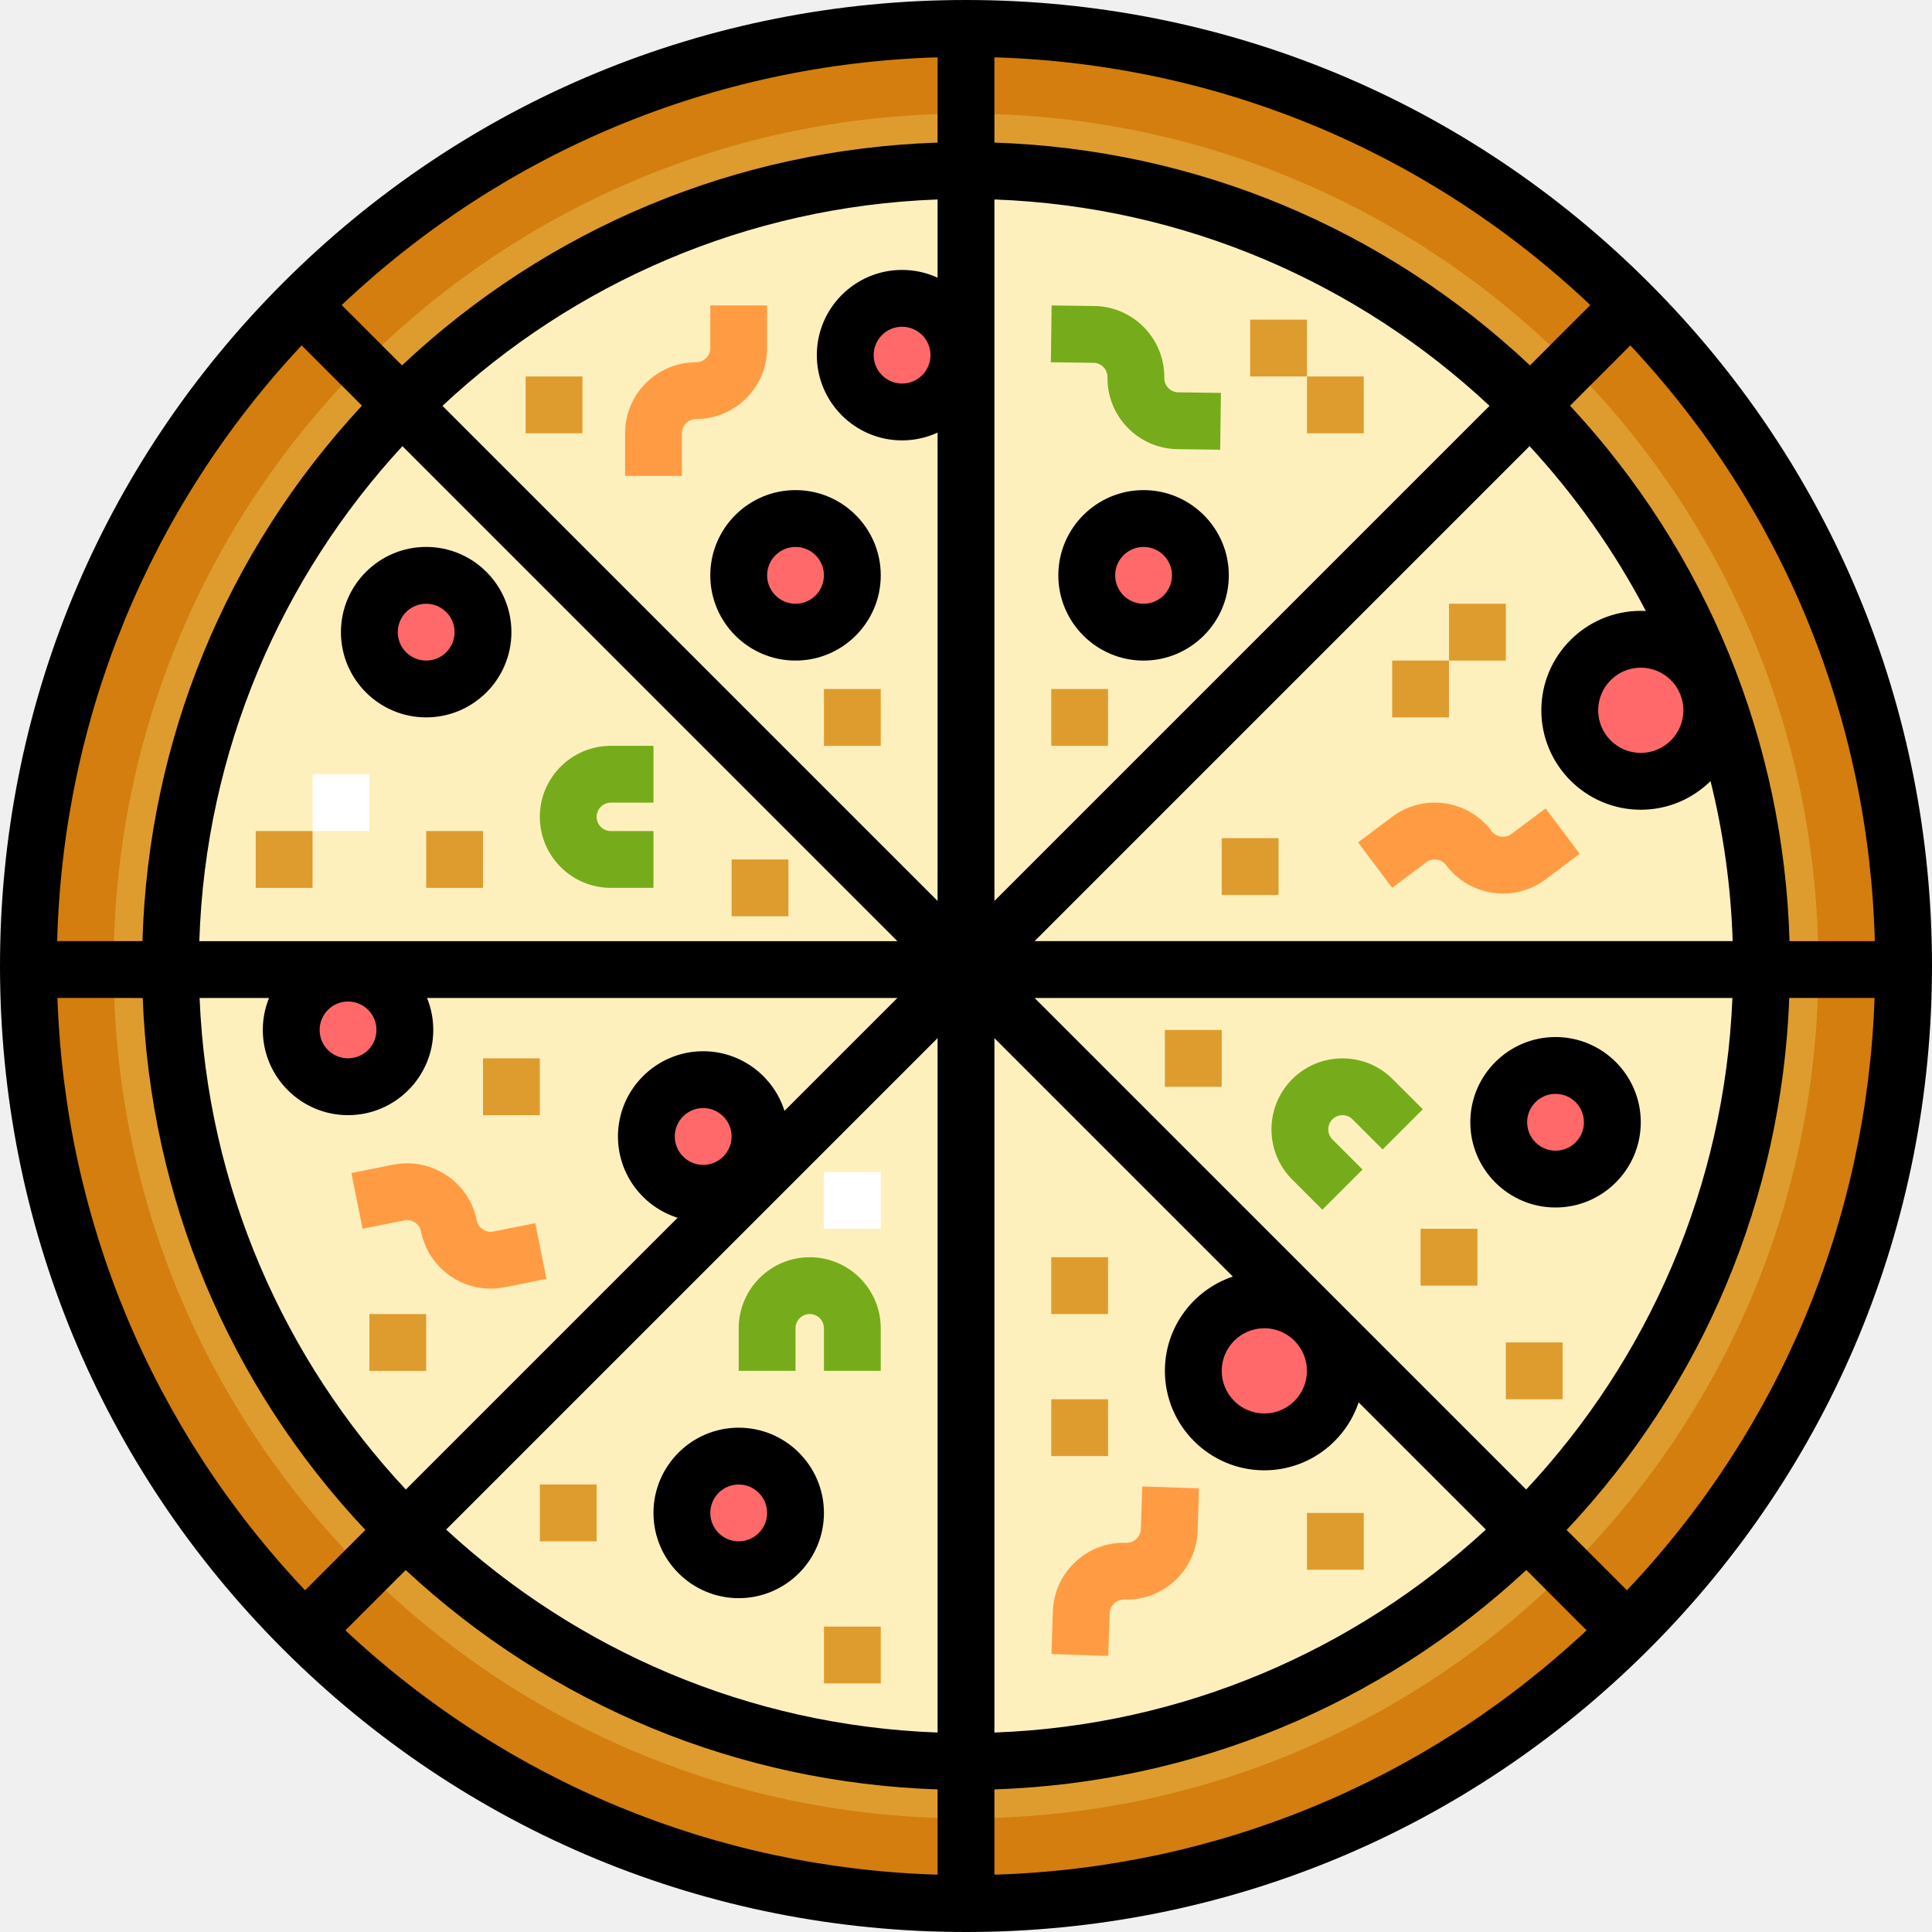
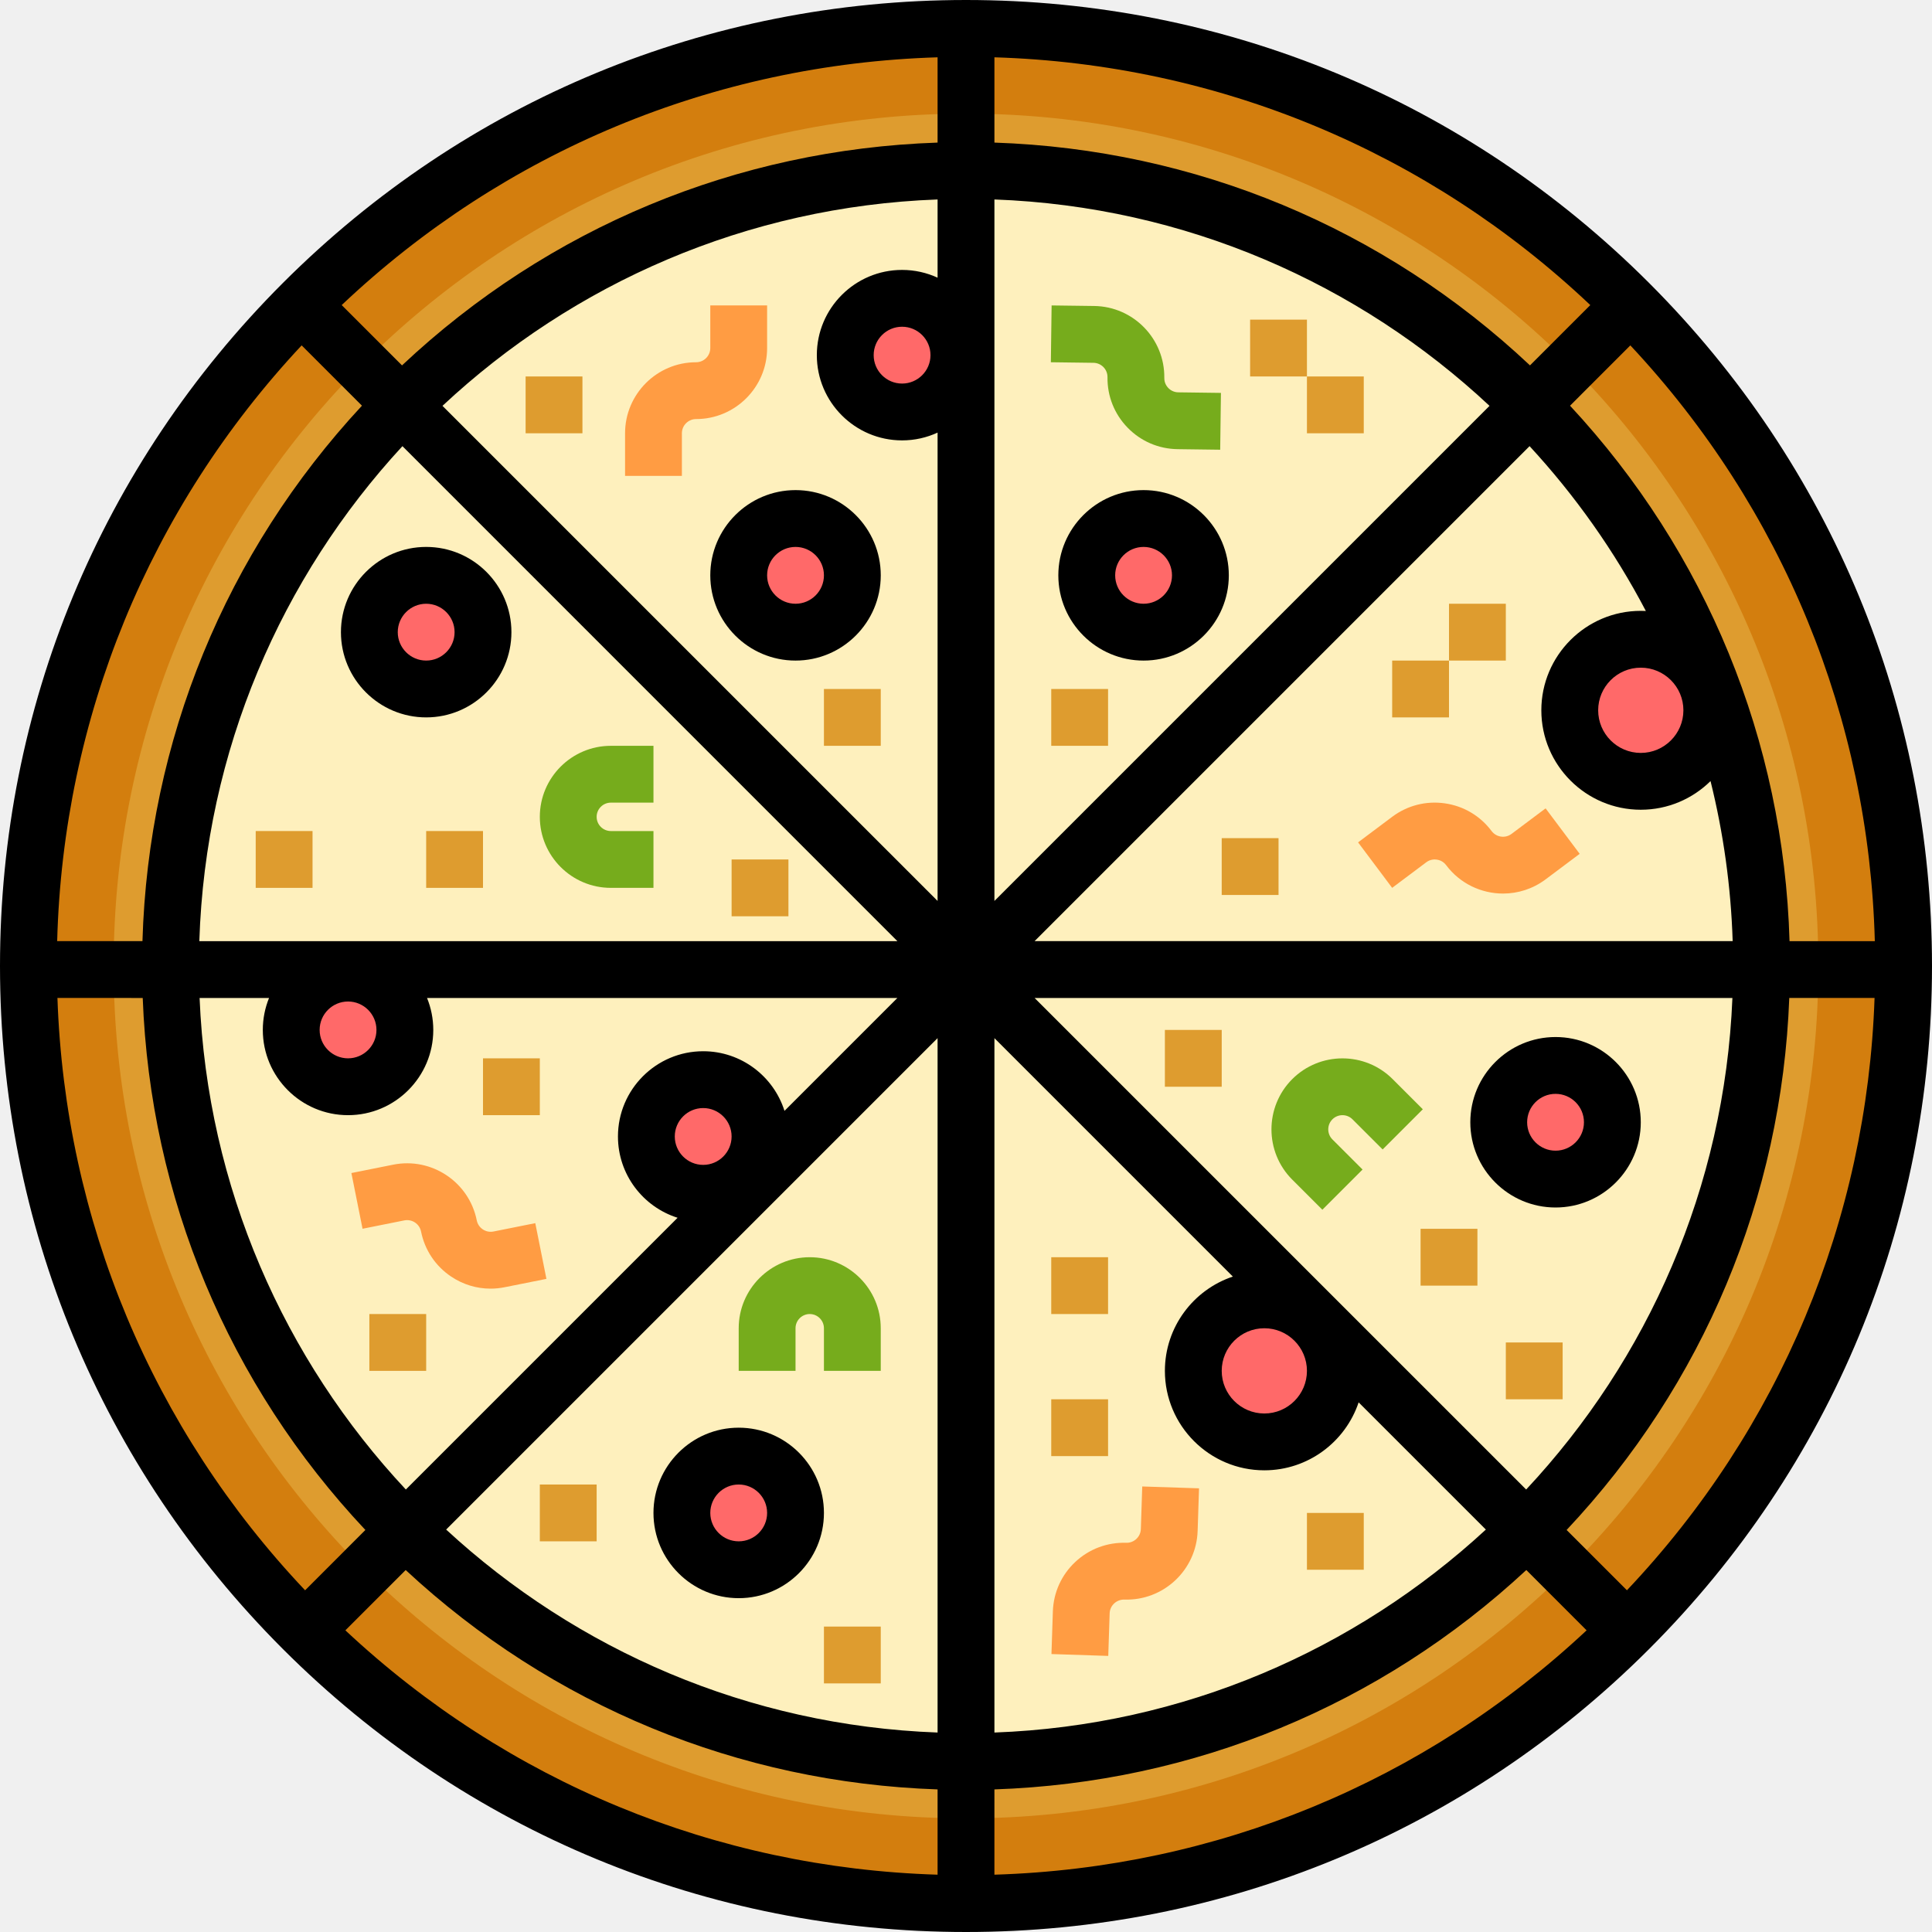
<svg xmlns="http://www.w3.org/2000/svg" height="512pt" viewBox="0 0 512 512" width="512pt">
  <path d="m504.469 256c0 137.227-111.242 248.469-248.469 248.469s-248.469-111.242-248.469-248.469 111.242-248.469 248.469-248.469 248.469 111.242 248.469 248.469zm0 0" fill="#d37e0e" />
  <path d="m481.883 256c0 124.75-101.133 225.883-225.883 225.883s-225.883-101.133-225.883-225.883 101.133-225.883 225.883-225.883 225.883 101.133 225.883 225.883zm0 0" fill="#de9c2f" />
  <path d="m466.824 256c0 116.434-94.391 210.824-210.824 210.824s-210.824-94.391-210.824-210.824 94.391-210.824 210.824-210.824 210.824 94.391 210.824 210.824zm0 0" fill="#fef0bd" />
  <path d="m254.117 94.117c0 8.316-6.742 15.059-15.059 15.059s-15.059-6.742-15.059-15.059c0-8.316 6.742-15.059 15.059-15.059s15.059 6.742 15.059 15.059zm0 0" fill="#ff6969" />
  <path d="m210.824 400.941c0 8.316-6.742 15.059-15.059 15.059s-15.059-6.742-15.059-15.059 6.742-15.059 15.059-15.059 15.059 6.742 15.059 15.059zm0 0" fill="#ff6969" />
  <path d="m107.293 272.941c0 8.316-6.742 15.059-15.059 15.059s-15.059-6.742-15.059-15.059 6.742-15.059 15.059-15.059 15.059 6.742 15.059 15.059zm0 0" fill="#ff6969" />
  <path d="m201.41 301.176c0 8.316-6.742 15.059-15.059 15.059-8.316 0-15.059-6.742-15.059-15.059 0-8.316 6.742-15.059 15.059-15.059 8.316 0 15.059 6.742 15.059 15.059zm0 0" fill="#ff6969" />
  <path d="m128 167.531c0 8.316-6.742 15.059-15.059 15.059s-15.059-6.742-15.059-15.059c0-8.32 6.742-15.062 15.059-15.062s15.059 6.742 15.059 15.062zm0 0" fill="#ff6969" />
  <path d="m318.117 152.469c0 8.32-6.742 15.062-15.059 15.062s-15.059-6.742-15.059-15.062c0-8.316 6.742-15.059 15.059-15.059s15.059 6.742 15.059 15.059zm0 0" fill="#ff6969" />
  <path d="m225.883 152.469c0 8.32-6.742 15.062-15.059 15.062-8.316 0-15.059-6.742-15.059-15.062 0-8.316 6.742-15.059 15.059-15.059 8.316 0 15.059 6.742 15.059 15.059zm0 0" fill="#ff6969" />
  <path d="m427.293 297.41c0 8.32-6.742 15.059-15.059 15.059s-15.059-6.738-15.059-15.059c0-8.316 6.742-15.059 15.059-15.059s15.059 6.742 15.059 15.059zm0 0" fill="#ff6969" />
  <path d="m353.883 363.293c0 10.398-8.43 18.824-18.824 18.824-10.395 0-18.824-8.426-18.824-18.824 0-10.395 8.43-18.824 18.824-18.824 10.395 0 18.824 8.43 18.824 18.824zm0 0" fill="#ff6969" />
  <path d="m453.648 188.234c0 10.398-8.43 18.824-18.824 18.824-10.398 0-18.824-8.426-18.824-18.824 0-10.395 8.426-18.824 18.824-18.824 10.395 0 18.824 8.43 18.824 18.824zm0 0" fill="#ff6969" />
  <path d="m112.941 190.117c-12.457 0-22.59-10.133-22.59-22.586 0-12.457 10.133-22.59 22.59-22.59 12.457 0 22.59 10.133 22.59 22.59 0 12.453-10.133 22.586-22.59 22.586zm0-30.117c-4.152 0-7.531 3.379-7.531 7.531 0 4.148 3.379 7.527 7.531 7.527s7.527-3.379 7.527-7.527c0-4.152-3.375-7.531-7.527-7.531zm0 0" />
  <path d="m303.059 175.059c-12.457 0-22.59-10.133-22.59-22.59 0-12.453 10.133-22.586 22.59-22.586 12.457 0 22.59 10.133 22.59 22.586 0 12.457-10.133 22.59-22.59 22.59zm0-30.117c-4.152 0-7.527 3.379-7.527 7.527 0 4.152 3.375 7.531 7.527 7.531s7.531-3.379 7.531-7.531c0-4.148-3.379-7.527-7.531-7.527zm0 0" />
  <path d="m210.824 175.059c-12.457 0-22.59-10.133-22.59-22.59 0-12.453 10.133-22.586 22.59-22.586 12.453 0 22.586 10.133 22.586 22.586 0 12.457-10.133 22.59-22.586 22.59zm0-30.117c-4.152 0-7.531 3.379-7.531 7.527 0 4.152 3.379 7.531 7.531 7.531 4.152 0 7.527-3.379 7.527-7.531 0-4.148-3.375-7.527-7.527-7.527zm0 0" />
  <path d="m437.02 74.98c-48.352-48.352-112.641-74.98-181.02-74.98s-132.668 26.629-181.02 74.98c-48.352 48.352-74.98 112.641-74.98 181.02s26.629 132.668 74.98 181.02c48.352 48.352 112.641 74.98 181.02 74.98s132.668-26.629 181.02-74.98c48.352-48.352 74.98-112.641 74.98-181.02s-26.629-132.668-74.98-181.02zm-2.195 86.902c-14.531 0-26.355 11.82-26.355 26.352s11.824 26.355 26.355 26.355c7.195 0 13.723-2.902 18.484-7.594 3.391 13.652 5.402 27.84 5.867 42.414h-185l131.176-131.176c12.086 13.094 22.473 27.77 30.816 43.684-.445-.023-.895-.035-1.344-.035zm11.293 26.352c0 6.227-5.066 11.297-11.293 11.297-6.227 0-11.293-5.07-11.293-11.297s5.066-11.293 11.293-11.293c6.227 0 11.293 5.066 11.293 11.293zm-137.41 175.059c0 14.531 11.82 26.355 26.352 26.355 11.613 0 21.492-7.559 24.992-18.008l33.715 33.711c-34.531 31.875-80.094 51.953-130.234 53.789v-184.023l63.184 63.188c-10.453 3.5-18.008 13.375-18.008 24.988zm26.352-11.293c6.227 0 11.293 5.066 11.293 11.293 0 6.227-5.066 11.297-11.293 11.297-6.227 0-11.293-5.07-11.293-11.297 0-6.227 5.066-11.293 11.293-11.293zm-60.883-87.527h184.93c-2.07 50.246-22.461 95.836-54.66 130.266zm-10.645-25.711v-185.902c50.617 1.852 96.562 22.297 131.207 54.695zm0-200.973v-22.602c59.25 1.809 114.832 24.91 157.914 65.66l-15.984 15.984c-38.805-36.496-88.711-57.25-141.93-59.043zm-24.473 33.742c-12.457 0-22.59 10.129-22.59 22.586 0 12.457 10.133 22.59 22.59 22.59 3.359 0 6.543-.742 9.41-2.062v124.117l-131.207-131.207c34.645-32.398 80.59-52.844 131.207-54.695v20.73c-2.867-1.32-6.051-2.059-9.41-2.059zm7.531 22.586c0 4.152-3.379 7.531-7.531 7.531s-7.527-3.379-7.527-7.531c0-4.152 3.375-7.527 7.527-7.527s7.531 3.375 7.531 7.527zm-193.766 155.297c1.617-50.516 21.75-96.434 53.824-131.176l131.172 131.176zm46.941 23.527c0 4.152-3.379 7.527-7.531 7.527s-7.527-3.375-7.527-7.527 3.375-7.531 7.527-7.531 7.531 3.379 7.531 7.531zm-28.465-8.469c-1.062 2.617-1.652 5.473-1.652 8.469 0 12.457 10.133 22.59 22.586 22.59 12.457 0 22.59-10.133 22.59-22.59 0-2.992-.594-5.852-1.656-8.469h124.652l-29.922 29.922c-2.887-9.152-11.453-15.805-21.547-15.805-12.453 0-22.586 10.133-22.586 22.586 0 10.094 6.652 18.66 15.805 21.547l-72.016 72.016c-32.199-34.43-52.59-80.02-54.66-130.266zm122.582 36.703c0 4.152-3.379 7.531-7.531 7.531-4.152 0-7.527-3.379-7.527-7.531 0-4.152 3.375-7.527 7.527-7.527 4.152 0 7.531 3.375 7.531 7.527zm54.586-26.059v184.023c-50.141-1.836-95.703-21.914-130.234-53.789zm-141.93-178.285-15.984-15.984c43.082-40.75 98.664-63.852 157.914-65.66v22.602c-53.219 1.793-103.125 22.547-141.93 59.043zm-10.617 10.68c-36.141 38.898-56.602 88.773-58.168 141.898h-22.602c1.578-59.16 24.391-114.703 64.789-157.879zm-58.098 156.961c2.004 52.863 22.727 102.414 59.008 140.988l-15.98 15.984c-40.539-42.855-63.605-98.074-65.629-156.973zm69.688 151.605c38.668 35.93 88.184 56.355 140.957 58.133v22.602c-58.809-1.793-113.992-24.57-156.938-64.754zm156.02 58.133c52.773-1.777 102.289-22.207 140.957-58.137l15.98 15.984c-42.945 40.184-98.129 62.961-156.938 64.754zm151.637-68.75c36.281-38.574 57.004-88.125 59.008-140.992h22.602c-2.02 58.902-25.09 114.121-65.625 156.973zm59.078-156.047c-1.566-53.129-22.027-103.004-58.168-141.898l15.98-15.984c40.398 43.176 63.211 98.719 64.789 157.883zm0 0" />
  <path d="m195.766 378.352c-12.457 0-22.59 10.133-22.59 22.59 0 12.457 10.133 22.59 22.59 22.59 12.453 0 22.586-10.133 22.586-22.59 0-12.457-10.133-22.59-22.586-22.59zm0 30.117c-4.152 0-7.531-3.375-7.531-7.527s3.379-7.531 7.531-7.531 7.527 3.379 7.527 7.531-3.375 7.527-7.527 7.527zm0 0" />
  <path d="m434.824 297.41c0-12.453-10.133-22.586-22.59-22.586-12.453 0-22.586 10.133-22.586 22.586 0 12.457 10.133 22.59 22.586 22.59 12.457 0 22.59-10.133 22.59-22.59zm-30.117 0c0-4.152 3.375-7.527 7.527-7.527s7.531 3.375 7.531 7.527-3.379 7.531-7.531 7.531-7.527-3.379-7.527-7.531zm0 0" />
  <path d="m180.707 126.117h-15.059v-11.293c0-10.379 8.441-18.824 18.82-18.824 2.078 0 3.766-1.688 3.766-3.766v-11.293h15.059v11.293c0 10.379-8.441 18.824-18.824 18.824-2.074 0-3.762 1.688-3.762 3.766zm0 0" fill="#ff9c43" />
  <path d="m323.363 119.18-11.293-.148c-5.027-.066-9.727-2.086-13.234-5.688-3.512-3.602-5.406-8.355-5.34-13.383.027-2.074-1.641-3.785-3.715-3.812l-11.293-.148.199-15.059 11.293.148c10.375.137 18.711 8.691 18.574 19.07-.02 1.355.66 2.258 1.066 2.676.406.418 1.289 1.121 2.648 1.137l11.293.148zm0 0" fill="#76ac1c" />
  <path d="m398.328 236.801c-5.73 0-11.391-2.602-15.086-7.527-.812-1.086-1.902-1.387-2.477-1.469-.578-.086-1.707-.102-2.793.711l-9.035 6.773-9.031-12.051 9.035-6.773c4.027-3.016 8.98-4.281 13.961-3.57 4.977.711 9.379 3.32 12.391 7.348 1.246 1.656 3.609 1.996 5.273.754l9.035-6.773 9.031 12.051-9.039 6.773c-3.379 2.531-7.336 3.754-11.266 3.754zm0 0" fill="#ff9c43" />
  <path d="m130 341.504c-3.676 0-7.27-1.082-10.398-3.168-4.184-2.789-7.031-7.039-8.02-11.969-.406-2.035-2.395-3.352-4.43-2.949l-11.074 2.215-2.957-14.766 11.074-2.215c10.18-2.039 20.117 4.582 22.152 14.762.41 2.035 2.395 3.355 4.434 2.949l11.074-2.215 2.953 14.766-11.074 2.215c-1.242.25-2.492.375-3.734.375zm0 0" fill="#ff9c43" />
  <path d="m293.699 438.836-15.051-.496.371-11.285c.164-5.027 2.277-9.688 5.945-13.125 3.672-3.438 8.473-5.23 13.484-5.074 2.07.062 3.82-1.562 3.887-3.637l.371-11.289 15.051.492-.371 11.289c-.34 10.375-9.055 18.535-19.43 18.195-2.059-.051-3.816 1.566-3.887 3.641zm0 0" fill="#ff9c43" />
  <path d="m112.941 220.234h15.059v15.059h-15.059zm0 0" fill="#de9c2f" />
  <path d="m67.766 220.234h15.059v15.059h-15.059zm0 0" fill="#de9c2f" />
-   <path d="m82.824 205.176h15.059v15.059h-15.059zm0 0" fill="#fff" />
  <path d="m193.883 227.766h15.059v15.059h-15.059zm0 0" fill="#de9c2f" />
  <path d="m173.176 235.293h-11.293c-10.379 0-18.824-8.441-18.824-18.824 0-10.379 8.445-18.82 18.824-18.82h11.293v15.059h-11.293c-2.078 0-3.766 1.688-3.766 3.762 0 2.078 1.688 3.766 3.766 3.766h11.293zm0 0" fill="#76ac1c" />
  <path d="m350.441 320.59-7.988-7.984c-7.336-7.34-7.336-19.281 0-26.621 7.344-7.34 19.285-7.34 26.621 0l7.988 7.984-10.648 10.648-7.988-7.984c-1.465-1.469-3.855-1.469-5.324 0-1.465 1.465-1.465 3.855 0 5.324l7.988 7.984zm0 0" fill="#76ac1c" />
  <g fill="#de9c2f">
    <path d="m218.352 182.59h15.059v15.059h-15.059zm0 0" />
    <path d="m139.293 99.766h15.059v15.059h-15.059zm0 0" />
    <path d="m278.59 182.59h15.059v15.059h-15.059zm0 0" />
    <path d="m384 160h15.059v15.059h-15.059zm0 0" />
    <path d="m368.941 175.059h15.059v15.059h-15.059zm0 0" />
    <path d="m323.766 222.117h15.059v15.059h-15.059zm0 0" />
    <path d="m308.707 272.941h15.059v15.059h-15.059zm0 0" />
    <path d="m331.293 84.707h15.059v15.059h-15.059zm0 0" />
    <path d="m346.352 99.766h15.059v15.059h-15.059zm0 0" />
    <path d="m376.469 325.648h15.062v15.059h-15.062zm0 0" />
    <path d="m399.059 355.766h15.059v15.059h-15.059zm0 0" />
  </g>
  <path d="m233.41 363.293h-15.059v-11.293c0-2.074-1.688-3.766-3.762-3.766-2.078 0-3.766 1.691-3.766 3.766v11.293h-15.059v-11.293c0-10.379 8.441-18.824 18.824-18.824 10.379 0 18.82 8.445 18.82 18.824zm0 0" fill="#76ac1c" />
-   <path d="m218.352 310.59h15.059v15.059h-15.059zm0 0" fill="#fff" />
  <path d="m143.059 393.41h15.059v15.059h-15.059zm0 0" fill="#de9c2f" />
  <path d="m128 280.469h15.059v15.062h-15.059zm0 0" fill="#de9c2f" />
  <path d="m97.883 348.234h15.059v15.059h-15.059zm0 0" fill="#de9c2f" />
  <path d="m218.352 431.059h15.059v15.059h-15.059zm0 0" fill="#de9c2f" />
  <path d="m278.59 333.176h15.059v15.059h-15.059zm0 0" fill="#de9c2f" />
  <path d="m278.59 370.824h15.059v15.059h-15.059zm0 0" fill="#de9c2f" />
  <path d="m346.352 400.941h15.059v15.059h-15.059zm0 0" fill="#de9c2f" />
</svg>
